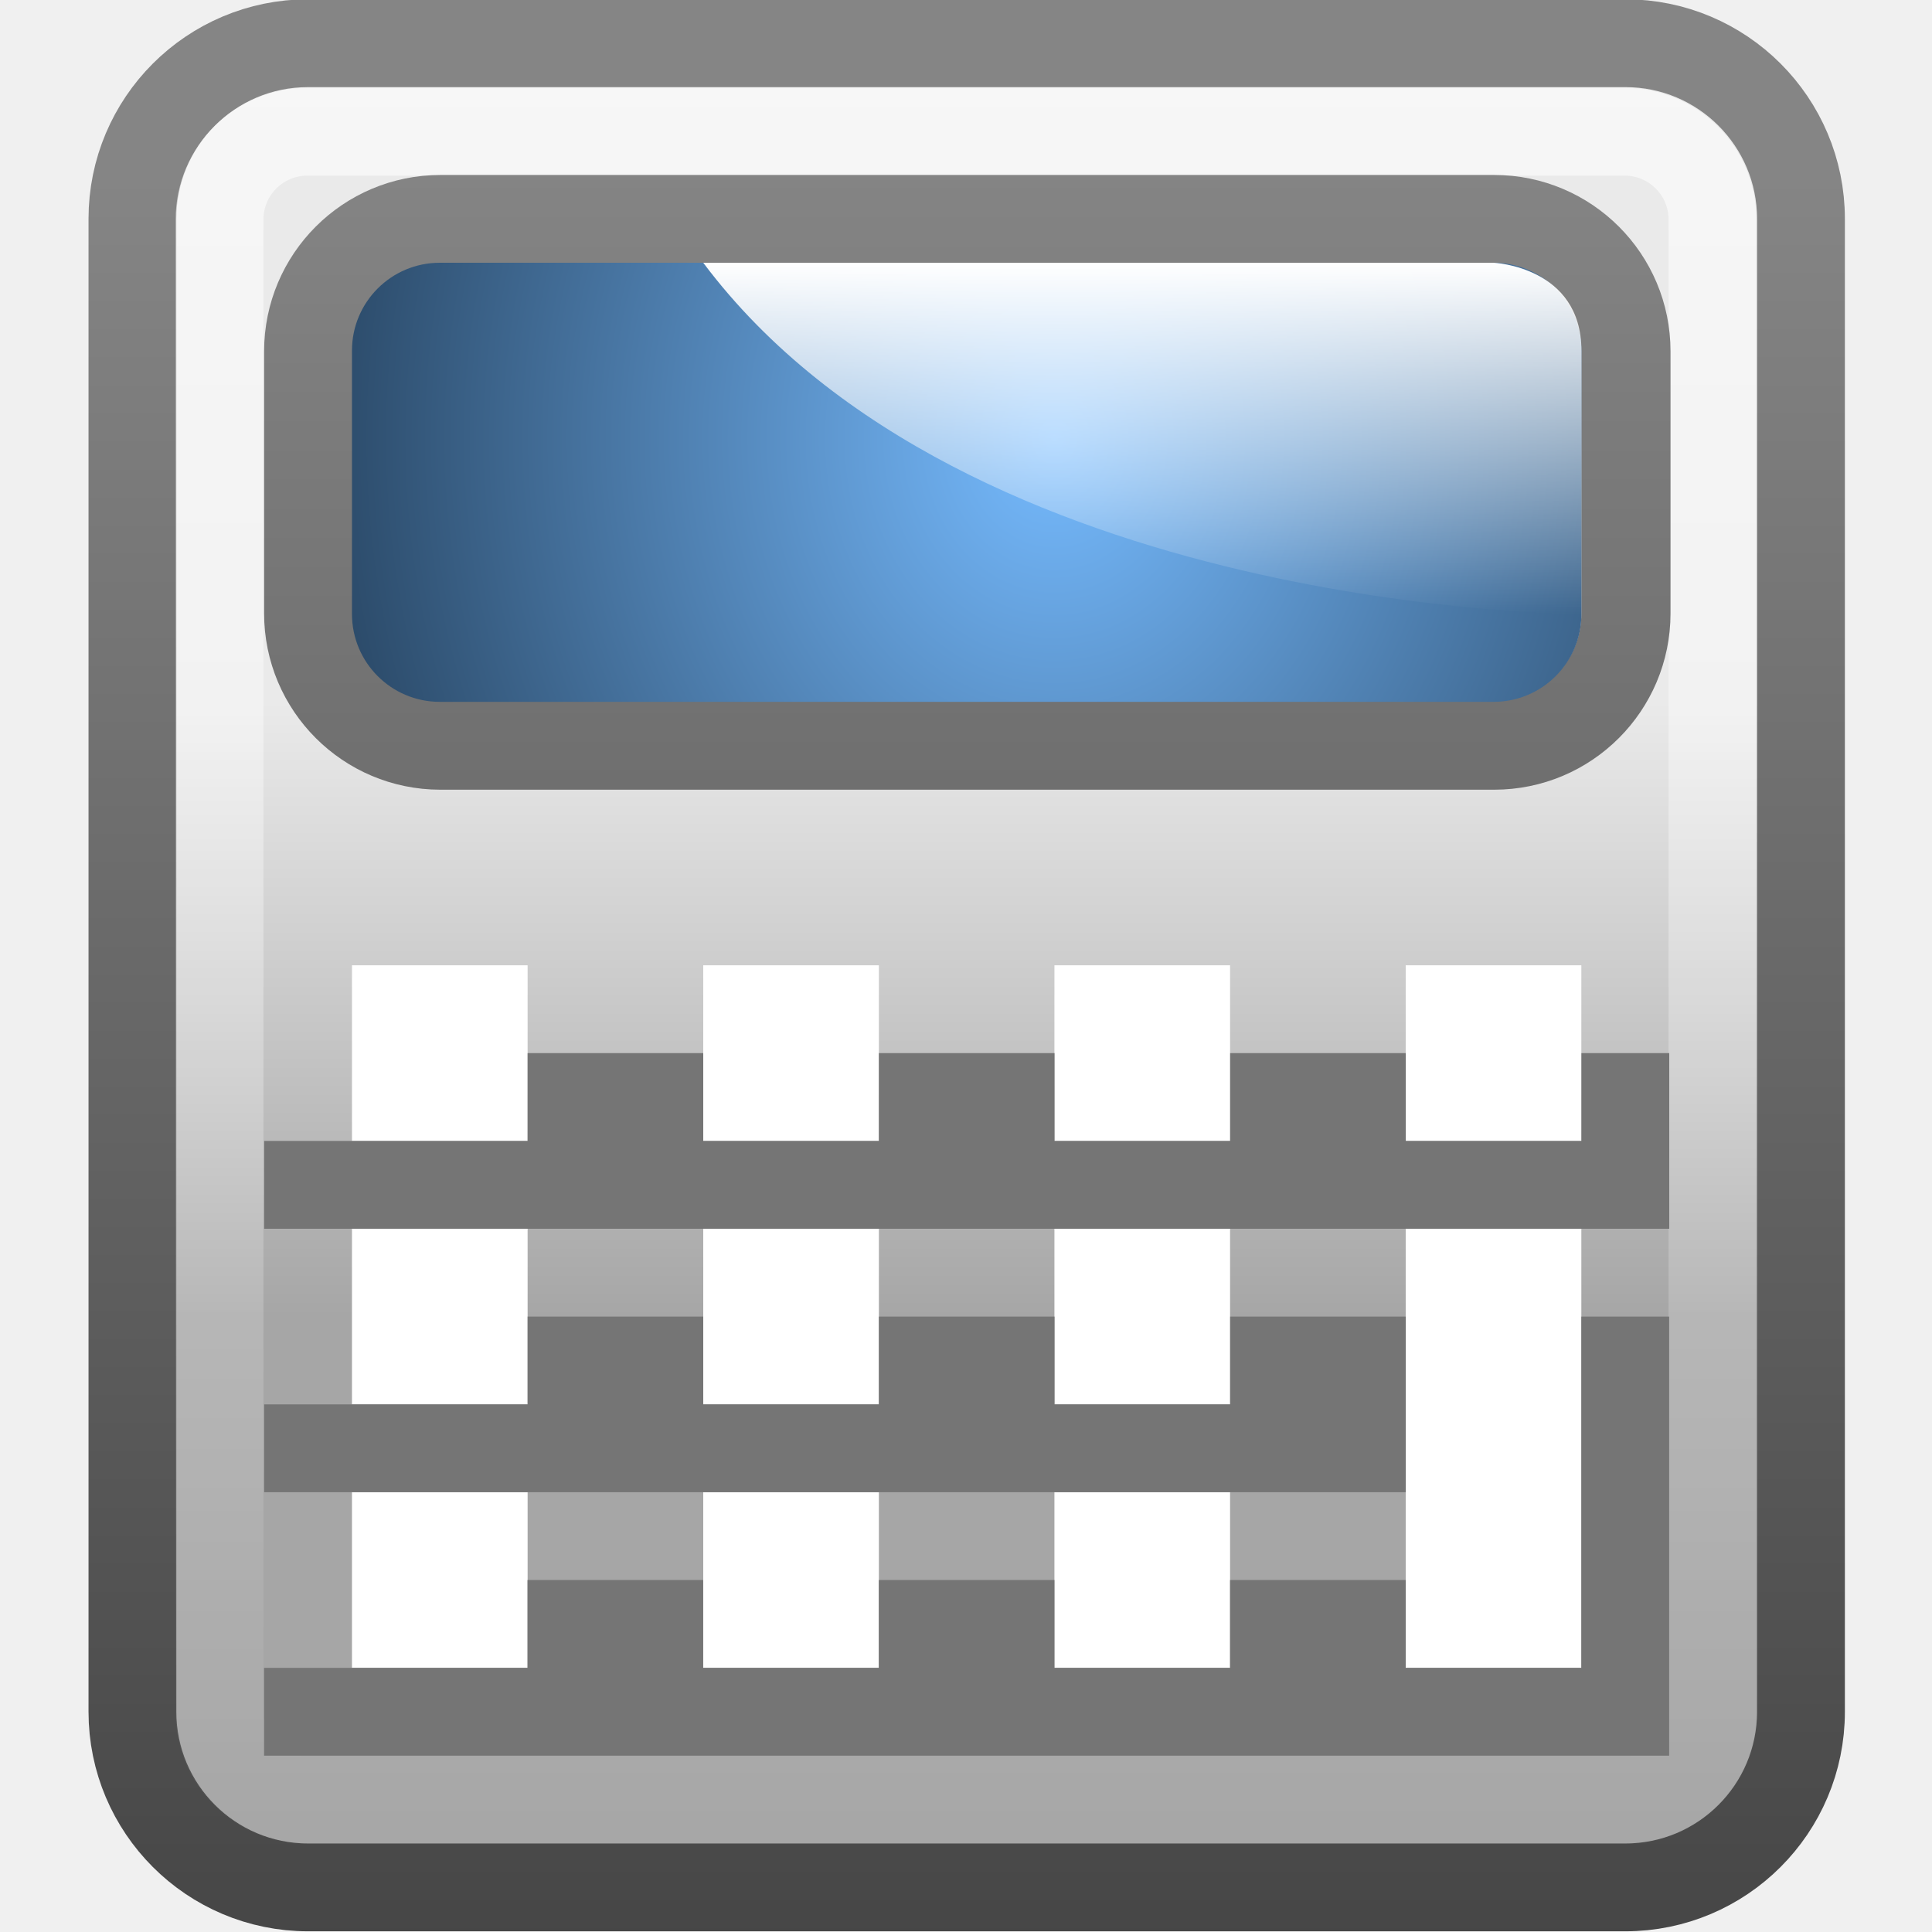
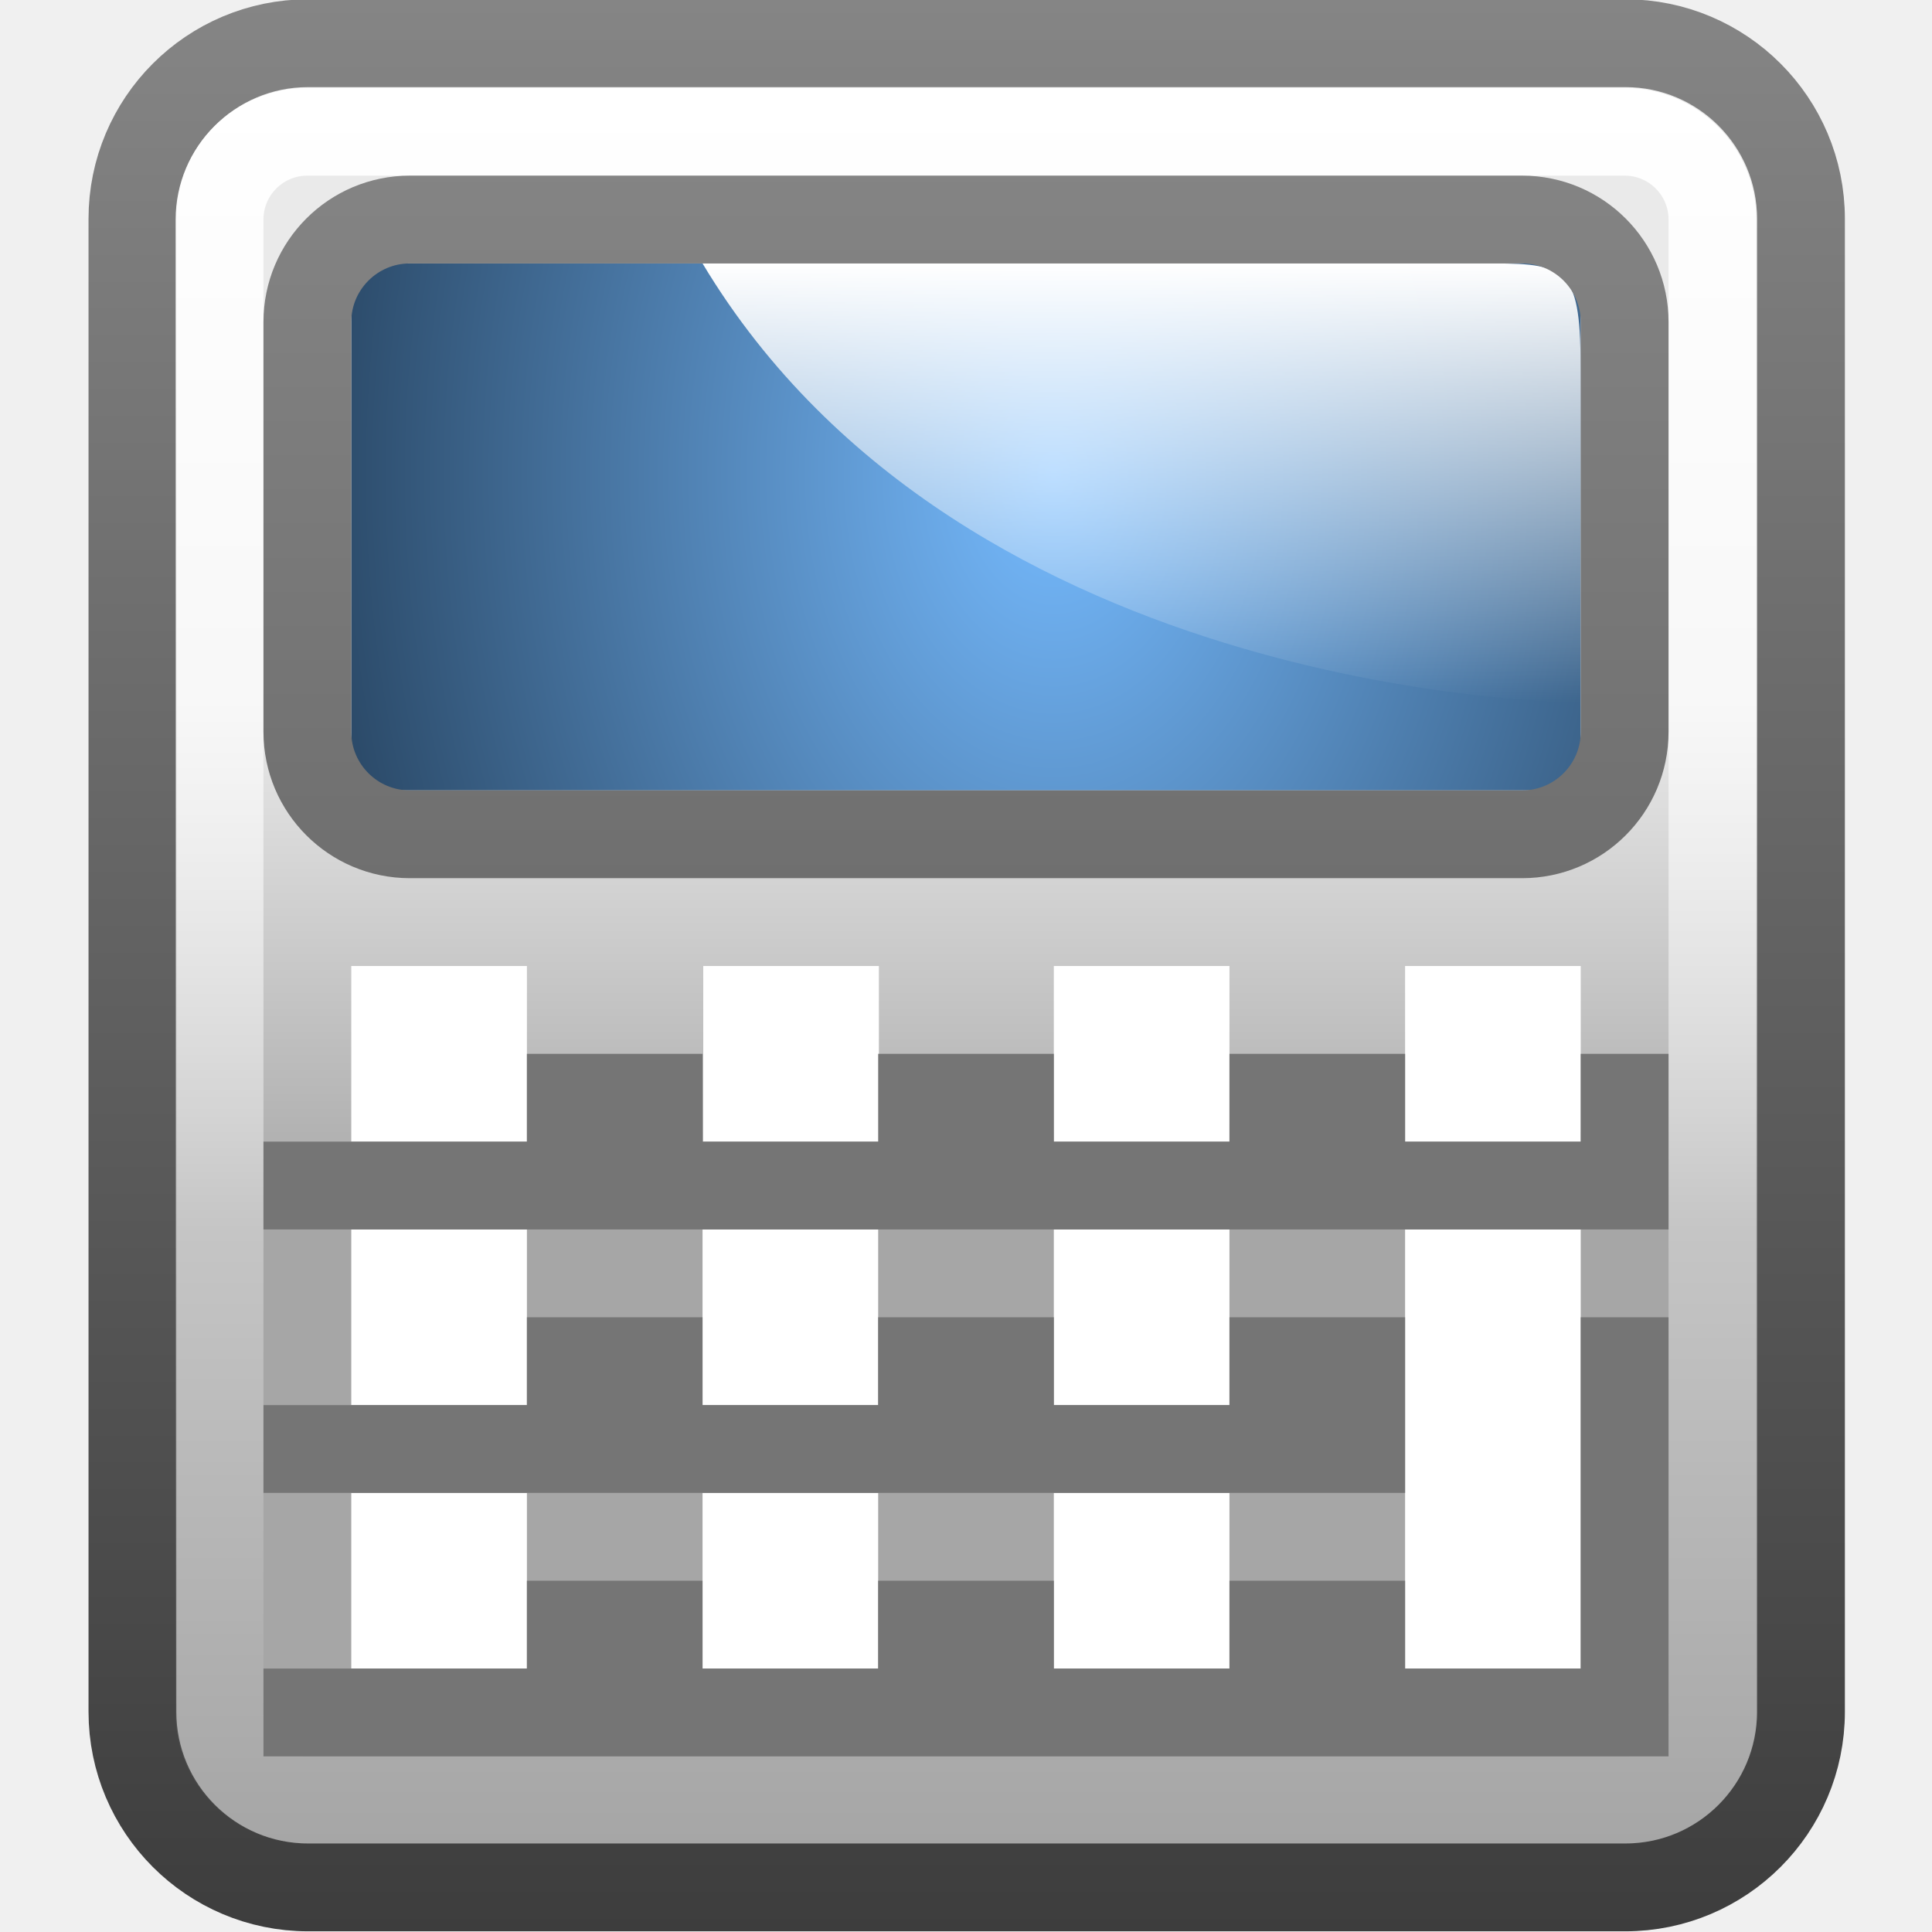
<svg xmlns="http://www.w3.org/2000/svg" xmlns:xlink="http://www.w3.org/1999/xlink" version="1.0" width="22" height="22" id="svg3395">
  <defs id="defs3397">
    <linearGradient id="linearGradient3864">
      <stop id="stop3866" offset="0" style="stop-color:#ffffff;stop-opacity:1;" />
      <stop id="stop3868" offset="1" style="stop-color:#ffffff;stop-opacity:0;" />
    </linearGradient>
    <linearGradient id="linearGradient3821">
      <stop id="stop3823" offset="0" style="stop-color:#ffffff;stop-opacity:1;" />
      <stop id="stop3825" offset="1" style="stop-color:#ffffff;stop-opacity:0;" />
    </linearGradient>
-     <linearGradient xlink:href="#linearGradient3821" id="linearGradient3830" gradientUnits="userSpaceOnUse" gradientTransform="matrix(1.461534,0,0,1.4,-1.692295,-1.2)" x1="12" y1="0" x2="12" y2="16" />
-     <linearGradient xlink:href="#linearGradient3864" id="linearGradient3862" x1="14" y1="4" x2="14" y2="8" gradientUnits="userSpaceOnUse" gradientTransform="matrix(0.9999969,0,0,1,-0.9924631,-1.007529)" />
+     <linearGradient xlink:href="#linearGradient3821" id="linearGradient3830" gradientUnits="userSpaceOnUse" gradientTransform="matrix(1.461534,0,0,1.4,-1.692295,-1.2)" x1="12.105" y1="1.571" x2="12.105" y2="15.857" />
+     <linearGradient xlink:href="#linearGradient3864" id="linearGradient3862" x1="14" y1="4" x2="14" y2="8" gradientUnits="userSpaceOnUse" gradientTransform="matrix(0.9999998,0,0,1.25,-0.9999984,-2)" />
    <linearGradient id="linearGradient4350-8">
      <stop id="stop4358-7" offset="0" style="stop-color:#76bbff;stop-opacity:1;" />
      <stop style="stop-color:#182d42;stop-opacity:1;" offset="1" id="stop4354-0" />
    </linearGradient>
-     <radialGradient xlink:href="#linearGradient4350-8" id="radialGradient3195" gradientUnits="userSpaceOnUse" gradientTransform="matrix(0.7460295,0,0,0.870227,-1.62026,2.209304)" cx="18.267" cy="3.198" fx="18.267" fy="3.198" r="14" />
-     <linearGradient xlink:href="#linearGradient3242-52-665-1-6" id="linearGradient3201-1" gradientUnits="userSpaceOnUse" gradientTransform="matrix(0.4687673,0,0,0.5093406,30.73516,-2.222783)" x1="22.506" y1="25.381" x2="22.506" y2="32.497" />
-     <linearGradient id="linearGradient3242-52-665-1-6">
-       <stop id="stop2903-6-4" style="stop-color:#e4e4e4;stop-opacity:1;" offset="0" />
-       <stop id="stop2909-7-3" style="stop-color:#adadad;stop-opacity:1;" offset="1" />
-     </linearGradient>
-     <linearGradient xlink:href="#linearGradient2490-654-721-5-8" id="linearGradient3203-7" gradientUnits="userSpaceOnUse" gradientTransform="matrix(0.4549622,0,0,0.4530989,32.23869,-0.1730768)" x1="31.279" y1="56.744" x2="31.279" y2="4.008" />
+     <radialGradient xlink:href="#linearGradient4350-8" id="radialGradient3195" gradientUnits="userSpaceOnUse" gradientTransform="matrix(0.7460318,0,0,1.044272,-1.627798,2.0602)" cx="18.267" cy="3.198" fx="18.267" fy="3.198" r="14" />
+     <linearGradient xlink:href="#linearGradient2490-654-721-5-8" id="linearGradient3203-7" gradientUnits="userSpaceOnUse" gradientTransform="matrix(0.4549636,0,0,0.5299454,32.22373,-0.6264359)" x1="31.279" y1="56.744" x2="31.279" y2="4.008" />
    <linearGradient id="linearGradient2490-654-721-5-8">
      <stop id="stop2913-7-5" style="stop-color:#3d3d3d;stop-opacity:1;" offset="0" />
      <stop id="stop2915-2-7" style="stop-color:#858585;stop-opacity:1;" offset="1" />
    </linearGradient>
-     <linearGradient xlink:href="#linearGradient3242-52-665-1-9" id="linearGradient3201-0" gradientUnits="userSpaceOnUse" gradientTransform="matrix(0.4375161,0,0,0.6099097,13.913,-4.446159)" x1="22.506" y1="20.394" x2="22.506" y2="31.871" />
+     <linearGradient xlink:href="#linearGradient3242-52-665-1-9" id="linearGradient3201-0" gradientUnits="userSpaceOnUse" gradientTransform="matrix(0.4375161,0,0,0.6099097,13.913,-4.446159)" x1="7.056" y1="20.407" x2="7.056" y2="30.244" />
    <linearGradient id="linearGradient3242-52-665-1-9">
      <stop id="stop2903-6-1" style="stop-color:#eaeaea;stop-opacity:1;" offset="0" />
      <stop id="stop2909-7-36" style="stop-color:#a6a6a6;stop-opacity:1;" offset="1" />
    </linearGradient>
-     <linearGradient xlink:href="#linearGradient2490-654-721-5-7" id="linearGradient3203-2" gradientUnits="userSpaceOnUse" gradientTransform="matrix(0.4246314,0,0,0.5425631,15.3163,-1.991738)" x1="31.279" y1="49.735" x2="31.279" y2="7.343" />
+     <linearGradient xlink:href="#linearGradient2490-654-721-5-7" id="linearGradient3203-2" gradientUnits="userSpaceOnUse" gradientTransform="matrix(0.4246314,0,0,0.5425631,15.3163,-1.991738)" x1="-17.23" y1="44.219" x2="-17.23" y2="3.671" />
    <linearGradient id="linearGradient2490-654-721-5-7">
      <stop id="stop2913-7-9" style="stop-color:#3d3d3d;stop-opacity:1;" offset="0" />
      <stop id="stop2915-2-1" style="stop-color:#858585;stop-opacity:1;" offset="1" />
    </linearGradient>
  </defs>
-   <rect width="19" height="21" ry="2" x="1.508" y="0.492" id="rect3968" style="color:#000000;fill:url(#linearGradient3201-0);fill-opacity:1;fill-rule:nonzero;stroke:url(#linearGradient3203-2);stroke-width:1;stroke-linecap:round;stroke-linejoin:miter;stroke-miterlimit:6;stroke-opacity:1;stroke-dasharray:none;stroke-dashoffset:1.4;marker:none;visibility:visible;display:inline;overflow:visible;enable-background:accumulate" rx="2" />
-   <rect style="opacity:0.665;color:#000000;fill:none;stroke:url(#linearGradient3830);stroke-width:1;stroke-miterlimit:4;stroke-opacity:1;stroke-dasharray:none;marker:none;visibility:visible;display:inline;overflow:visible;enable-background:accumulate" id="rect3826" y="1.5" x="2.5" ry="1" height="19" width="17" rx="1" />
+   <rect width="19" height="21" ry="2" x="1.508" y="0.492" id="rect3968" style="color:#000000;fill:url(#linearGradient3201-0);fill-opacity:1;fill-rule:nonzero;stroke:url(#linearGradient3203-2);stroke-width:1;stroke-linecap:round;stroke-linejoin:miter;stroke-miterlimit:6;stroke-opacity:1;stroke-dasharray:none;stroke-dashoffset:1.4;marker:none;visibility:visible;display:inline;overflow:visible;enable-background:accumulate" />
+   <rect style="color:black;fill:none;stroke:url(#linearGradient3830);stroke-width:1;stroke-miterlimit:4;stroke-opacity:1;stroke-dasharray:none;marker:none;visibility:visible;display:inline;overflow:visible;enable-background:accumulate" id="rect3826" y="1.5" x="2.5" ry="1" height="19" width="17" />
  <rect style="opacity:0.502;color:#000000;fill:none;stroke:#244672;stroke-width:1;stroke-linecap:butt;stroke-linejoin:round;stroke-miterlimit:4;stroke-opacity:1;stroke-dasharray:none;stroke-dashoffset:0;marker:none;visibility:visible;display:inline;overflow:visible;enable-background:accumulate" id="rect3832" width="0" height="0" x="-0.992" y="0.992" />
-   <rect rx="1.5" ry="1.5" y="2.5" x="3.515" height="5.985" width="15" id="rect3223" style="color:#000000;fill:url(#linearGradient3201-1);fill-opacity:1;fill-rule:nonzero;stroke:url(#linearGradient3203-7);stroke-width:1.015;stroke-linecap:round;stroke-linejoin:miter;stroke-miterlimit:6;stroke-opacity:1;stroke-dasharray:none;stroke-dashoffset:1.4;marker:none;visibility:visible;display:inline;overflow:visible;enable-background:accumulate" />
-   <rect style="color:#000000;fill:url(#radialGradient3195);fill-opacity:1;fill-rule:nonzero;stroke:none;stroke-width:1;marker:none;visibility:visible;display:inline;overflow:visible;enable-background:accumulate" id="rect3182" width="14" height="5" x="4.008" y="2.992" ry="1" rx="1" />
-   <path style="fill:url(#linearGradient3862);fill-opacity:1;fill-rule:nonzero;stroke:none;stroke-width:1;marker:none;visibility:visible;display:inline;overflow:visible" d="m 8.008,2.992 9,0 c 0,0 1,0.043 1,1 l 2e-6,3 c 0,0 -7,0 -10,-4 z" id="rect3853" />
-   <path id="path3274" d="m 4.008,16.992 0,2 2,0 0,-2 -2,0 z" style="color:#000000;fill:#ffffff;fill-opacity:1;fill-rule:nonzero;stroke:none;stroke-width:1;marker:none;visibility:visible;display:inline;overflow:visible;enable-background:accumulate" />
-   <path style="color:#000000;fill:#ffffff;fill-opacity:1;fill-rule:nonzero;stroke:none;stroke-width:1;marker:none;visibility:visible;display:inline;overflow:visible;enable-background:accumulate" d="m 8.008,16.992 0,2 2,0 0,-2 -2,0 z" id="path3276" />
-   <path id="path3278" d="m 12.007,16.992 0,2 2,0 0,-2 -2,0 z" style="color:#000000;fill:#ffffff;fill-opacity:1;fill-rule:nonzero;stroke:none;stroke-width:1;marker:none;visibility:visible;display:inline;overflow:visible;enable-background:accumulate" />
-   <path style="color:#000000;fill:#ffffff;fill-opacity:1;fill-rule:nonzero;stroke:none;stroke-width:1;marker:none;visibility:visible;display:inline;overflow:visible;enable-background:accumulate" d="m 16.007,13.992 0,5 2,0 0,-5 -2,0 z" id="path3280" />
-   <path style="color:#000000;fill:#ffffff;fill-opacity:1;fill-rule:nonzero;stroke:none;stroke-width:1;marker:none;visibility:visible;display:inline;overflow:visible;enable-background:accumulate" d="m 4.008,13.992 0,2 2,0 0,-2 -2,0 z" id="path3284" />
-   <path id="path3286" d="m 8.008,13.992 0,2 2,0 0,-2 -2,0 z" style="color:#000000;fill:#ffffff;fill-opacity:1;fill-rule:nonzero;stroke:none;stroke-width:1;marker:none;visibility:visible;display:inline;overflow:visible;enable-background:accumulate" />
-   <path style="color:#000000;fill:#ffffff;fill-opacity:1;fill-rule:nonzero;stroke:none;stroke-width:1;marker:none;visibility:visible;display:inline;overflow:visible;enable-background:accumulate" d="m 12.007,13.992 0,2 2,0 0,-2 -2,0 z" id="path3288" />
-   <path id="path3294" d="m 4.008,10.992 0,2 2,0 0,-2 -2,0 z" style="color:#000000;fill:#ffffff;fill-opacity:1;fill-rule:nonzero;stroke:none;stroke-width:1;marker:none;visibility:visible;display:inline;overflow:visible;enable-background:accumulate" />
-   <path style="color:#000000;fill:#ffffff;fill-opacity:1;fill-rule:nonzero;stroke:none;stroke-width:1;marker:none;visibility:visible;display:inline;overflow:visible;enable-background:accumulate" d="m 8.008,10.992 0,2 2,0 0,-2 -2,0 z" id="path3296" />
-   <path id="path3298" d="m 12.007,10.992 0,2 2,0 0,-2 -2,0 z" style="color:#000000;fill:#ffffff;fill-opacity:1;fill-rule:nonzero;stroke:none;stroke-width:1;marker:none;visibility:visible;display:inline;overflow:visible;enable-background:accumulate" />
-   <path style="color:#000000;fill:#ffffff;fill-opacity:1;fill-rule:nonzero;stroke:none;stroke-width:1;marker:none;visibility:visible;display:inline;overflow:visible;enable-background:accumulate" d="m 16.007,10.992 0,2 2,0 0,-2 -2,0 z" id="path3300" />
-   <path style="fill:#757575;fill-opacity:1" d="m 18.007,14.992 0,3 0,1 -2,0 0,-1 -2,0 0,1 -2,0 0,-1 -2,0 0,1 -2,0 0,-1 -2,0 0,1 -3,0 0,1 3,0 2,0 2,0 2,0 2,0 2,0 3,0 0,-2 0,-3 -1,0 z" id="path3359" />
-   <path id="path3374" d="m 6.008,11.992 0,1 -3,0 0,1 3,0 2,0 2,0 2,0 2,0 2,0 3,0 0,-2 -1,0 0,1 -2,0 0,-1 -2,0 0,1 -2,0 0,-1 -2,0 0,1 -2,0 0,-1 z" style="fill:#757575;fill-opacity:1" />
-   <path style="fill:#757575;fill-opacity:1" d="m 6.008,14.992 0,1 -3,0 0,1 3,0 2,0 2,0 2,0 2,0 2,0 0,-2 -2,0 0,1 -2,0 0,-1 -2,0 0,1 -2,0 0,-1 z" id="path3376" />
+   <rect style="color:black;fill:url(#radialGradient3195);fill-opacity:1;fill-rule:nonzero;stroke:none;stroke-width:1;marker:none;visibility:visible;display:inline;overflow:visible;enable-background:accumulate" id="rect3182" width="14" height="6" x="4" y="3" />
+   <path style="fill:url(#linearGradient3862);fill-opacity:1;fill-rule:nonzero;stroke:none;stroke-width:1;marker:none;visibility:visible;display:inline;overflow:visible" d="m 8,3 9,0 c 0.873,0 1,0.082 1,1.25 L 18,8 C 18,8 11,8 8,3 z" id="rect3853" />
+   <path id="path3274" d="m 4,17 0,2 2,0 0,-2 L 4,17 z" style="color:black;fill:white;fill-opacity:1;fill-rule:nonzero;stroke:none;stroke-width:1;marker:none;visibility:visible;display:inline;overflow:visible;enable-background:accumulate" />
+   <path style="color:black;fill:white;fill-opacity:1;fill-rule:nonzero;stroke:none;stroke-width:1;marker:none;visibility:visible;display:inline;overflow:visible;enable-background:accumulate" d="m 8,17 0,2 2,0 0,-2 L 8,17 z" id="path3276" />
+   <path id="path3278" d="m 12,17 0,2 2,0 0,-2 L 12,17 z" style="color:black;fill:white;fill-opacity:1;fill-rule:nonzero;stroke:none;stroke-width:1;marker:none;visibility:visible;display:inline;overflow:visible;enable-background:accumulate" />
+   <path style="color:black;fill:white;fill-opacity:1;fill-rule:nonzero;stroke:none;stroke-width:1;marker:none;visibility:visible;display:inline;overflow:visible;enable-background:accumulate" d="m 16,14 0,5 2,0 0,-5 L 16,14 z" id="path3280" />
+   <path style="color:black;fill:white;fill-opacity:1;fill-rule:nonzero;stroke:none;stroke-width:1;marker:none;visibility:visible;display:inline;overflow:visible;enable-background:accumulate" d="m 4,14 0,2 2,0 0,-2 -2,0 z" id="path3284" />
+   <path id="path3286" d="m 8,14 0,2 2,0 0,-2 L 8,14 z" style="color:black;fill:white;fill-opacity:1;fill-rule:nonzero;stroke:none;stroke-width:1;marker:none;visibility:visible;display:inline;overflow:visible;enable-background:accumulate" />
+   <path style="color:black;fill:white;fill-opacity:1;fill-rule:nonzero;stroke:none;stroke-width:1;marker:none;visibility:visible;display:inline;overflow:visible;enable-background:accumulate" d="m 12,14 0,2 2,0 0,-2 L 12,14 z" id="path3288" />
+   <path id="path3294" d="m 4,11 0,2 2,0 0,-2 -2,0 z" style="color:black;fill:white;fill-opacity:1;fill-rule:nonzero;stroke:none;stroke-width:1;marker:none;visibility:visible;display:inline;overflow:visible;enable-background:accumulate" />
+   <path style="color:black;fill:white;fill-opacity:1;fill-rule:nonzero;stroke:none;stroke-width:1;marker:none;visibility:visible;display:inline;overflow:visible;enable-background:accumulate" d="m 8.008,11 0,2 2,0 0,-2 -2,0 z" id="path3296" />
+   <path id="path3298" d="m 12,11 0,2 2,0 0,-2 L 12,11 z" style="color:black;fill:white;fill-opacity:1;fill-rule:nonzero;stroke:none;stroke-width:1;marker:none;visibility:visible;display:inline;overflow:visible;enable-background:accumulate" />
+   <path style="color:black;fill:white;fill-opacity:1;fill-rule:nonzero;stroke:none;stroke-width:1;marker:none;visibility:visible;display:inline;overflow:visible;enable-background:accumulate" d="m 16,11 0,2 2,0 0,-2 L 16,11 z" id="path3300" />
+   <path style="fill:#757575;fill-opacity:1" d="m 18,15 0,4 -2,0 0,-1 -2,0 0,1 -2,0 0,-1 -2,0 0,1 -2,0 0,-1 -2,0 0,1 L 3,19 l 0,1 16,0 0,-5 z" id="path3359" />
+   <path style="fill:#757575;fill-opacity:1" d="m 6,12 0,1 -3,0 0,1 16,0 0,-2 -1,0 0,1 -2,0 0,-1 -2,0 0,1 -2,0 0,-1 -2,0 0,1 -2,0 0,-1 z" id="path3374" />
+   <path style="fill:#757575;fill-opacity:1" d="M 6,15 6,16 l -3,0 0,1 13,0 0,-2 -2,0 -7e-6,1 -2,0 1.3e-5,-1 -2,0 -1.9e-5,1 -2,0 4.52e-5,-1 z" id="path3376" />
+   <rect ry="1.167" y="2.5" x="3.5" height="7" width="15" id="rect3223" style="color:black;fill:none;stroke:url(#linearGradient3203-7);stroke-width:1;stroke-linecap:round;stroke-linejoin:miter;stroke-miterlimit:6;stroke-opacity:1;stroke-dasharray:none;stroke-dashoffset:1.4;marker:none;visibility:visible;display:inline;overflow:visible;enable-background:accumulate" />
</svg>
